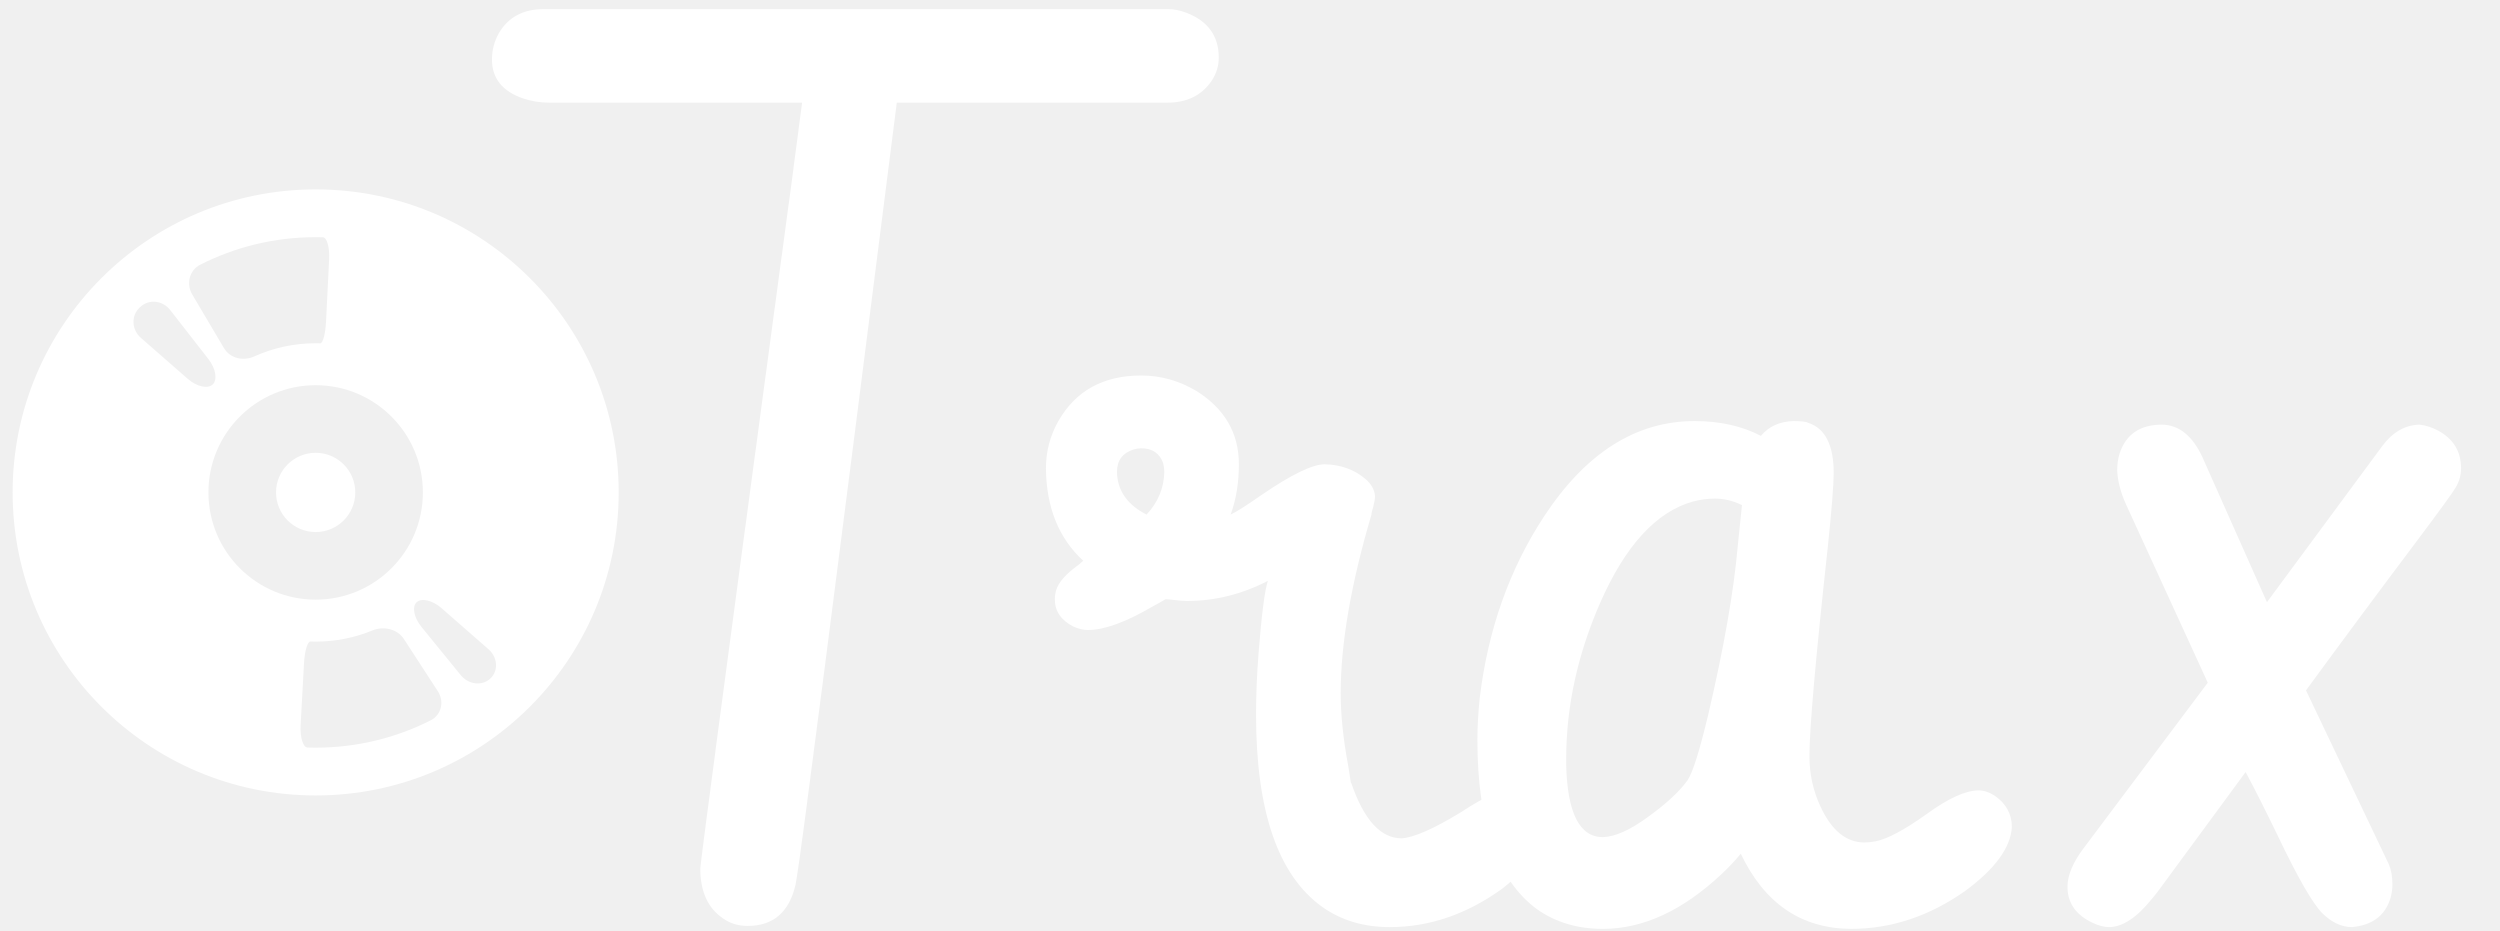
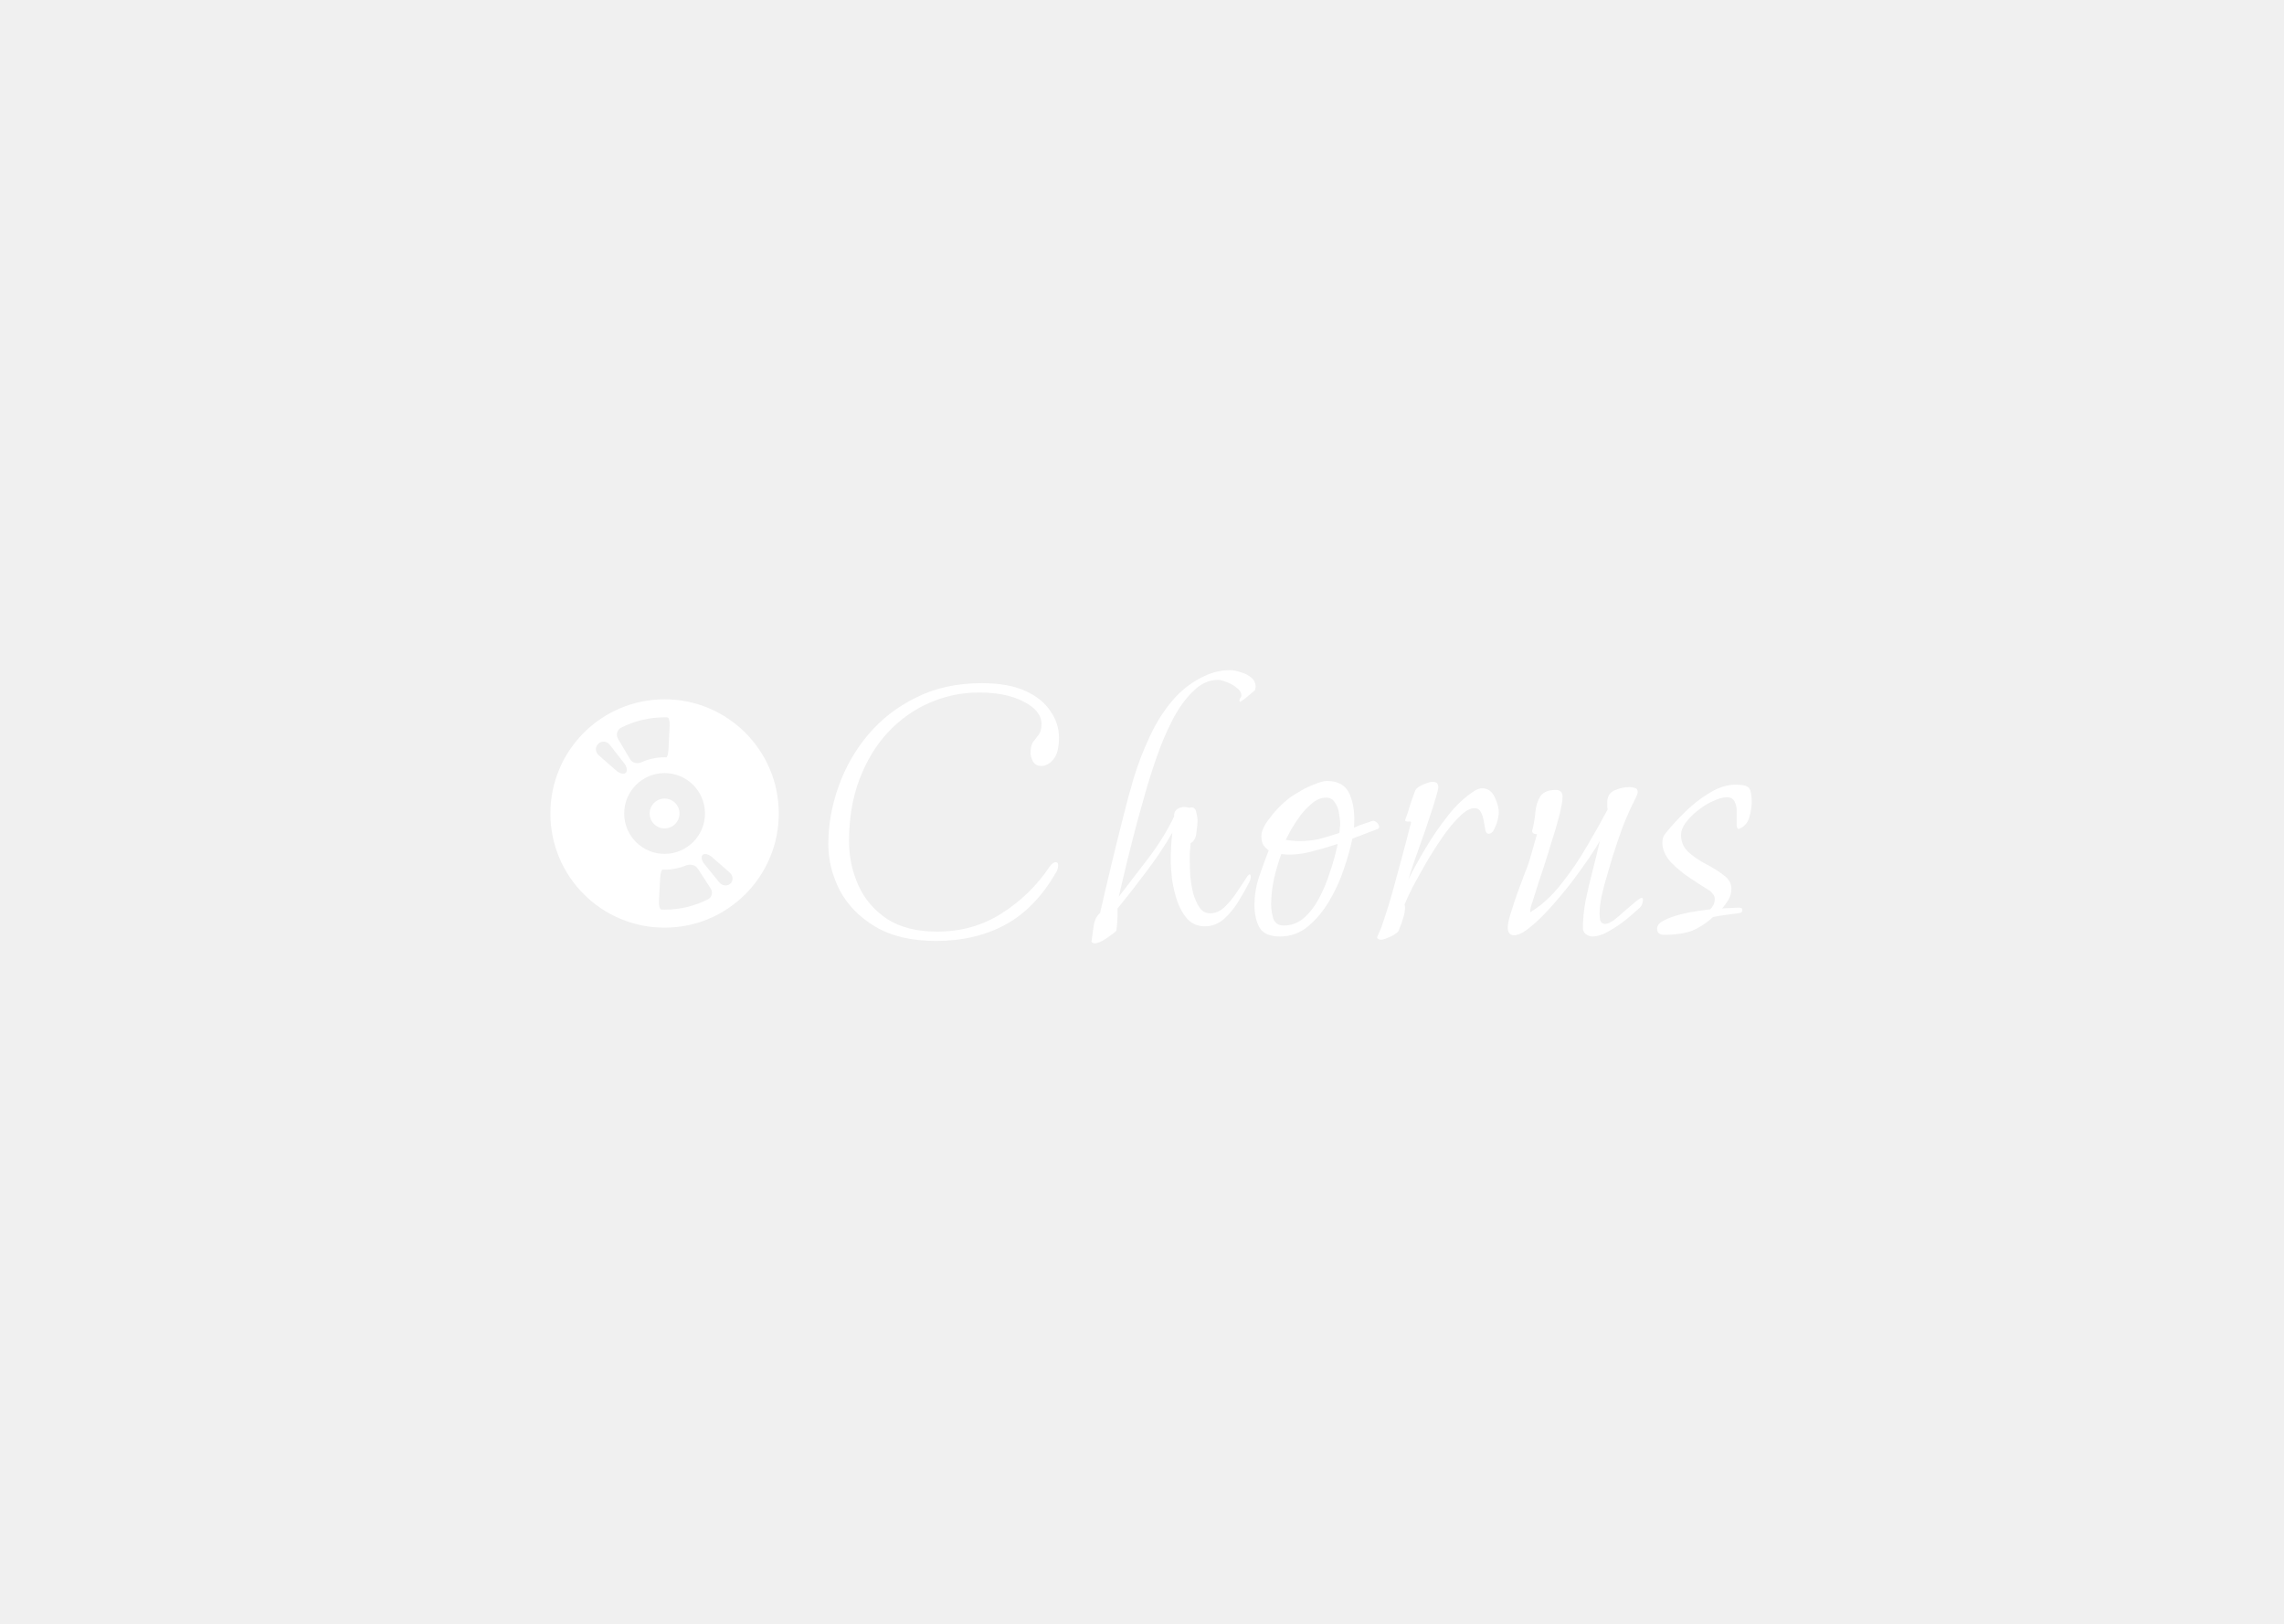
- <svg xmlns="http://www.w3.org/2000/svg" viewBox="0 0 594 221" fill="none">
-   <rect fill="black" />
-   <path d="M289.578 13.703C289.578 15.672 289.016 17.5 287.891 19.188C285.547 22.656 282.031 24.391 277.344 24.391H213.078C198.078 142.703 190.156 204.062 189.312 208.469C189.219 209.031 189.125 209.594 189.031 210.156C187.531 216.719 183.734 220 177.641 220C175.391 220 173.422 219.391 171.734 218.172C168.172 215.734 166.391 211.797 166.391 206.359C166.391 205.234 172.062 162.484 183.406 78.109C187.25 49.703 189.641 31.797 190.578 24.391H130.531C128.375 24.391 126.312 24.062 124.344 23.406C119.375 21.719 116.891 18.625 116.891 14.125C116.891 11.875 117.453 9.766 118.578 7.797C120.828 4.047 124.344 2.172 129.125 2.172H277.625C278.938 2.172 280.344 2.453 281.844 3.016C287 4.984 289.578 8.547 289.578 13.703Z" fill="white" />
-   <path d="M320.938 185.828C320.938 185.922 320.984 186.016 321.078 186.109C324.078 194.828 328.062 199.188 333.031 199.188C335.938 199 340.625 196.938 347.094 193C352.906 189.156 357.266 187.234 360.172 187.234C361.578 187.234 362.984 187.703 364.391 188.641C366.828 190.516 368.047 192.672 368.047 195.109C367.672 200.266 363.969 205.609 356.938 211.141C348.5 217.234 339.594 220.281 330.219 220.281C324.031 220.281 318.688 218.688 314.188 215.5C303.688 208 298.438 192.766 298.438 169.797C298.438 165.297 298.625 160.562 299 155.594C299.75 146.031 300.5 140.172 301.25 138.016C295.062 141.203 288.641 142.797 281.984 142.797C281.234 142.797 280.109 142.703 278.609 142.516C277.859 142.422 277.297 142.375 276.922 142.375C276.641 142.562 275.562 143.172 273.688 144.203C267.406 147.859 262.344 149.688 258.5 149.688C257.375 149.688 256.203 149.406 254.984 148.844C252.078 147.344 250.625 145.188 250.625 142.375C250.625 141.906 250.672 141.438 250.766 140.969C251.047 139.094 252.5 137.125 255.125 135.062C256.156 134.312 256.906 133.703 257.375 133.234C251.562 127.891 248.609 120.578 248.516 111.297C248.516 107.266 249.5 103.516 251.469 100.047C255.594 92.828 262.156 89.219 271.156 89.219C275.75 89.219 280.109 90.438 284.234 92.875C290.984 97.094 294.359 102.906 294.359 110.312C294.359 114.719 293.703 118.703 292.391 122.266C293.797 121.609 296.234 120.062 299.703 117.625C306.828 112.75 311.844 110.312 314.75 110.312C318.594 110.406 321.828 111.578 324.453 113.828C325.859 115.047 326.609 116.406 326.703 117.906C326.703 118.469 326.562 119.312 326.281 120.438C326 121.281 325.859 121.891 325.859 122.266C320.984 138.766 318.547 152.922 318.547 164.734C318.547 169.891 319.156 175.703 320.375 182.172C320.656 183.859 320.844 185.078 320.938 185.828ZM276.641 112.141C276.641 111.484 276.547 110.781 276.359 110.031C275.516 107.688 273.781 106.516 271.156 106.516C270.594 106.516 269.984 106.609 269.328 106.797C266.703 107.641 265.391 109.422 265.391 112.141C265.484 116.547 267.828 119.922 272.422 122.266C275.141 119.359 276.547 115.984 276.641 112.141Z" fill="white" />
-   <path d="M351.031 175.844C351.031 172.656 351.219 169.281 351.594 165.719C353.562 149.594 358.625 135.297 366.781 122.828C376.719 107.641 388.672 100.047 402.641 100.047C408.641 100.047 413.891 101.219 418.391 103.562C420.266 101.312 422.844 100.141 426.125 100.047C428 100.047 429.172 100.188 429.641 100.469C433.672 101.781 435.688 105.766 435.688 112.422C435.688 115.141 435.219 121 434.281 130C431.375 156.625 429.922 173.172 429.922 179.641C429.922 183.953 430.812 187.984 432.594 191.734C435.219 197.359 438.688 200.172 443 200.172C443.844 200.172 444.734 200.078 445.672 199.891C448.484 199.328 452.516 197.172 457.766 193.422C462.922 189.672 467.047 187.797 470.141 187.797C471.359 187.797 472.625 188.219 473.938 189.062C476.656 190.938 478.016 193.422 478.016 196.516C477.734 201.391 474.031 206.453 466.906 211.703C458.375 217.703 449.328 220.703 439.766 220.703C427.953 220.609 419.234 214.656 413.609 202.844C412.297 204.438 410.797 206.031 409.109 207.625C399.828 216.344 390.406 220.703 380.844 220.703C374.844 220.703 369.641 219.156 365.234 216.062C355.766 209.125 351.031 195.719 351.031 175.844ZM412.906 129.578C412.906 129.578 413.234 126.391 413.891 120.016C411.828 118.984 409.672 118.469 407.422 118.469C405.734 118.469 404 118.703 402.219 119.172C393.5 121.609 386.141 129.672 380.141 143.359C374.797 155.641 372.125 167.969 372.125 180.344C372.125 180.812 372.125 181.281 372.125 181.75C372.406 193.188 375.312 198.906 380.844 198.906C383.75 198.812 387.312 197.219 391.531 194.125C395.844 191.031 398.984 188.125 400.953 185.406C402.172 183.625 403.812 178.422 405.875 169.797C409.625 153.766 411.969 140.359 412.906 129.578Z" fill="white" />
-   <path d="M513.734 100.891C517.766 100.984 520.953 103.562 523.297 108.625L538.625 143.078L566.047 105.953C568.484 102.672 571.438 100.984 574.906 100.891C576.406 101.078 577.859 101.547 579.266 102.297C582.922 104.266 584.75 107.266 584.75 111.297C584.75 112.891 584.328 114.391 583.484 115.797C582.922 116.828 579.969 120.906 574.625 128.031C565.25 140.5 556.344 152.5 547.906 164.031L567.594 205.375C568.156 206.688 568.438 208.281 568.438 210.156C568.438 211.188 568.297 212.219 568.016 213.25C566.797 217.469 563.75 219.812 558.875 220.281C556.344 220.281 553.953 219.156 551.703 216.906C549.359 214.469 545.844 208.328 541.156 198.484C538.062 192.109 535.531 187.094 533.562 183.438L512.891 211.562C512.328 212.312 511.766 213.016 511.203 213.672C507.641 218.078 504.266 220.281 501.078 220.281C499.953 220.281 498.688 219.953 497.281 219.297C493.25 217.422 491.234 214.562 491.234 210.719C491.234 208 492.5 204.953 495.031 201.578L524.562 162.203L505.156 119.875C503.844 116.969 503.141 114.25 503.047 111.719C503.047 110.312 503.234 109 503.609 107.781C505.109 103.188 508.484 100.891 513.734 100.891Z" fill="white" />
-   <path d="M75 126.415C80.2 126.415 84.415 122.2 84.415 117C84.415 111.8 80.2 107.585 75 107.585C69.8 107.585 65.585 111.8 65.585 117C65.585 122.2 69.8 126.415 75 126.415Z" fill="white" />
-   <path d="M75 45C35.236 45 3 77.236 3 117C3 156.764 35.236 189 75 189C114.764 189 147 156.764 147 117C147 77.236 114.764 45 75 45ZM47.547 62.907C55.789 58.717 65.119 56.354 75 56.354C75.58 56.354 76.156 56.362 76.731 56.378C77.686 56.404 78.341 58.777 78.198 61.647L77.465 76.421C77.321 79.291 76.712 81.589 76.103 81.571C75.737 81.561 75.37 81.556 75 81.556C69.803 81.556 64.866 82.675 60.419 84.684C57.798 85.868 54.662 85.162 53.2 82.688L45.663 69.944C44.201 67.469 44.984 64.211 47.547 62.907ZM44.602 90.008L33.469 80.27C31.303 78.378 31.08 75.081 33.159 73.098C33.208 73.051 33.255 73.007 33.307 72.96C35.394 70.982 38.666 71.385 40.43 73.652L49.523 85.321C51.29 87.588 51.701 90.237 50.54 91.343C49.377 92.454 46.767 91.9 44.602 90.008ZM49.523 117C49.523 102.929 60.929 91.523 75 91.523C89.071 91.523 100.477 102.929 100.477 117C100.477 131.071 89.071 142.477 75 142.477C60.929 142.477 49.523 131.071 49.523 117ZM102.333 171.153C94.12 175.306 84.832 177.646 75 177.646C74.355 177.646 73.712 177.635 73.072 177.617C72.007 177.583 71.271 175.2 71.427 172.329L72.234 157.558C72.392 154.688 73.072 152.403 73.759 152.426C74.17 152.439 74.584 152.447 75 152.447C79.773 152.447 84.322 151.505 88.478 149.798C91.137 148.705 94.398 149.423 95.965 151.833L104.035 164.246C105.601 166.653 104.899 169.854 102.333 171.153ZM116.513 161.212C114.52 163.086 111.295 162.646 109.479 160.418L100.136 148.949C98.32 146.722 97.857 144.14 99.004 143.081C100.155 142.022 102.76 142.615 104.922 144.51L116.06 154.253C118.226 156.145 118.509 159.338 116.513 161.212Z" fill="white" />
+ <svg xmlns="http://www.w3.org/2000/svg" width="1440" height="1024" viewBox="0 0 1440 1024" fill="none">
+   <path d="M590.08 593.376C574.72 593.376 562.005 590.389 551.936 584.416C541.867 578.443 534.357 570.763 529.408 561.376C524.629 551.989 522.24 542.347 522.24 532.448C522.24 520.16 524.373 508.043 528.64 496.096C532.907 483.979 539.136 473.056 547.328 463.328C555.691 453.429 565.845 445.579 577.792 439.776C589.739 433.803 603.477 430.816 619.008 430.816C630.101 430.816 639.232 432.437 646.4 435.68C653.568 438.923 658.859 443.189 662.272 448.48C665.856 453.6 667.648 459.147 667.648 465.12C667.648 471.605 666.453 476.213 664.064 478.944C661.845 481.675 659.285 483.04 656.384 483.04C654.165 483.04 652.459 482.101 651.264 480.224C650.24 478.176 649.728 476.384 649.728 474.848C649.728 471.605 650.325 469.216 651.52 467.68C652.715 466.144 653.824 464.693 654.848 463.328C656.043 461.792 656.64 459.573 656.64 456.672C656.64 451.04 652.971 446.347 645.632 442.592C638.293 438.667 628.821 436.704 617.216 436.704C606.464 436.704 596.139 438.837 586.24 443.104C576.341 447.371 567.552 453.6 559.872 461.792C552.363 469.813 546.389 479.627 541.952 491.232C537.515 502.837 535.296 515.893 535.296 530.4C535.296 540.299 537.259 549.6 541.184 558.304C545.109 567.008 551.168 574.091 559.36 579.552C567.552 584.843 578.048 587.488 590.848 587.488C606.037 587.488 619.605 583.648 631.552 575.968C643.669 568.288 653.739 558.475 661.76 546.528C663.125 544.651 664.405 543.712 665.6 543.712C666.624 543.712 667.136 544.309 667.136 545.504C667.136 547.04 666.795 548.405 666.112 549.6C657.408 564.96 646.656 576.139 633.856 583.136C621.227 589.963 606.635 593.376 590.08 593.376ZM690.002 594.912C689.661 594.912 689.234 594.741 688.722 594.4C688.21 594.229 688.039 593.888 688.21 593.376C688.551 590.816 688.978 587.744 689.49 584.16C690.002 580.405 691.367 577.589 693.586 575.712C698.194 555.403 703.058 535.179 708.178 515.04C710.055 507.36 712.274 499.168 714.834 490.464C717.565 481.589 720.893 472.971 724.818 464.608C728.743 456.075 733.522 448.48 739.154 441.824C744.957 434.997 751.783 429.792 759.634 426.208C764.754 423.819 770.045 422.624 775.506 422.624C777.554 422.624 779.773 423.051 782.162 423.904C784.722 424.587 786.941 425.696 788.818 427.232C790.695 428.768 791.634 430.731 791.634 433.12C791.634 433.632 791.463 434.4 791.122 435.424C790.61 435.765 789.671 436.533 788.306 437.728C786.941 438.923 785.575 440.032 784.21 441.056C783.015 441.909 782.247 442.421 781.906 442.592C781.565 442.251 781.394 441.995 781.394 441.824C781.394 441.312 781.565 440.8 781.906 440.288C782.418 439.776 782.674 439.179 782.674 438.496C782.674 436.789 781.735 435.253 779.858 433.888C778.151 432.352 776.103 431.157 773.714 430.304C771.325 429.28 769.362 428.768 767.826 428.768C762.194 428.768 756.989 431.157 752.21 435.936C747.431 440.544 743.079 446.603 739.154 454.112C735.399 461.451 732.071 469.301 729.17 477.664C726.269 486.027 723.794 493.877 721.746 501.216C719.698 508.384 718.077 514.187 716.882 518.624C712.786 534.155 708.946 549.771 705.362 565.472C711.335 557.621 717.565 549.515 724.05 541.152C730.535 532.619 735.911 523.915 740.178 515.04C740.178 512.821 740.775 511.285 741.97 510.432C743.335 509.408 744.871 508.896 746.578 508.896C747.431 508.896 748.541 509.067 749.906 509.408C750.247 509.237 750.674 509.152 751.186 509.152C752.893 509.152 753.917 510.261 754.258 512.48C754.77 514.528 755.026 516.149 755.026 517.344C755.026 519.221 754.77 521.867 754.258 525.28C753.917 528.523 752.722 530.656 750.674 531.68C750.503 533.728 750.333 535.776 750.162 537.824C750.162 539.872 750.162 542.005 750.162 544.224C750.162 546.101 750.247 548.832 750.418 552.416C750.759 555.829 751.357 559.413 752.21 563.168C753.234 566.752 754.599 569.824 756.306 572.384C758.013 574.773 760.231 575.968 762.962 575.968C766.034 575.968 768.935 574.773 771.666 572.384C774.397 569.824 776.871 566.923 779.09 563.68C781.309 560.437 783.186 557.621 784.722 555.232C786.258 552.672 787.282 551.392 787.794 551.392C788.306 551.392 788.562 551.904 788.562 552.928C788.562 553.952 788.221 555.147 787.538 556.512C785.831 559.925 783.613 563.851 780.882 568.288C778.322 572.555 775.25 576.309 771.666 579.552C768.082 582.624 764.071 584.16 759.634 584.16C755.197 584.16 751.527 582.624 748.626 579.552C745.895 576.48 743.762 572.725 742.226 568.288C740.69 563.68 739.581 558.987 738.898 554.208C738.386 549.429 738.13 545.419 738.13 542.176C738.13 539.275 738.215 536.373 738.386 533.472C738.557 530.571 738.813 527.755 739.154 525.024C734.375 533.387 728.914 541.579 722.77 549.6C716.797 557.621 710.738 565.387 704.594 572.896V575.456C704.594 579.211 704.338 583.051 703.826 586.976C702.631 588.171 700.498 589.792 697.426 591.84C694.354 593.888 691.879 594.912 690.002 594.912ZM807.048 590.56C800.733 590.56 796.467 588.768 794.248 585.184C792.029 581.429 790.92 576.651 790.92 570.848C790.92 564.704 791.859 558.816 793.736 553.184C795.613 547.552 797.661 541.92 799.88 536.288C798.685 535.435 797.576 534.325 796.552 532.96C795.699 531.595 795.272 529.632 795.272 527.072C795.272 524.171 796.979 520.501 800.392 516.064C803.805 511.456 807.645 507.445 811.912 504.032C813.789 502.496 816.264 500.875 819.336 499.168C822.408 497.291 825.565 495.755 828.808 494.56C832.051 493.195 834.696 492.512 836.744 492.512C843.912 492.512 848.691 495.413 851.08 501.216C853.469 507.019 854.323 513.931 853.64 521.952C854.323 521.611 855.517 521.099 857.224 520.416C859.101 519.733 860.893 519.136 862.6 518.624C864.307 517.941 865.331 517.6 865.672 517.6C866.525 517.6 867.379 518.027 868.232 518.88C869.085 519.733 869.512 520.587 869.512 521.44C869.512 521.952 869.256 522.379 868.744 522.72L852.616 528.864C851.592 534.155 849.885 540.299 847.496 547.296C845.277 554.293 842.205 561.12 838.28 567.776C834.525 574.261 830.003 579.723 824.712 584.16C819.592 588.427 813.704 590.56 807.048 590.56ZM819.336 530.4C823.603 530.4 827.699 529.973 831.624 529.12C835.549 528.096 839.816 526.816 844.424 525.28C844.595 524.427 844.68 523.488 844.68 522.464C844.851 521.44 844.936 520.501 844.936 519.648C844.936 517.6 844.68 515.296 844.168 512.736C843.827 510.176 842.973 507.957 841.608 506.08C840.413 504.032 838.536 503.008 835.976 503.008C833.075 503.008 830.259 504.117 827.528 506.336C824.797 508.555 822.237 511.2 819.848 514.272C817.629 517.344 815.667 520.331 813.96 523.232C812.424 526.133 811.315 528.267 810.632 529.632C813.704 530.144 816.605 530.4 819.336 530.4ZM809.352 583.648C814.131 583.648 818.312 582.112 821.896 579.04C825.651 575.797 828.893 571.616 831.624 566.496C834.355 561.376 836.659 555.829 838.536 549.856C840.584 543.883 842.205 537.995 843.4 532.192C838.28 533.899 832.392 535.605 825.736 537.312C819.251 538.848 813.277 539.275 807.816 538.592C806.109 543.2 804.573 548.405 803.208 554.208C802.013 560.011 801.416 565.387 801.416 570.336C801.416 573.067 801.843 575.968 802.696 579.04C803.72 582.112 805.939 583.648 809.352 583.648ZM870.712 592.608C869.347 592.608 868.493 592.096 868.152 591.072C868.835 589.536 869.517 588 870.2 586.464C870.883 584.928 871.48 583.307 871.992 581.6C875.064 572.555 877.795 563.424 880.184 554.208C882.744 544.992 885.219 535.776 887.608 526.56L889.656 518.624C889.656 518.112 889.059 517.941 887.864 518.112C886.669 518.112 885.987 517.856 885.816 517.344C887.011 514.272 888.035 511.2 888.888 508.128C889.912 504.885 891.021 501.728 892.216 498.656C892.728 497.291 894.349 496.011 897.08 494.816C899.811 493.621 901.859 493.024 903.224 493.024C905.613 493.024 906.808 494.133 906.808 496.352C906.808 497.547 906.211 500.021 905.016 503.776C903.992 507.36 902.627 511.627 900.92 516.576C899.384 521.355 897.677 526.304 895.8 531.424C894.093 536.373 892.472 540.981 890.936 545.248C889.571 549.344 888.547 552.501 887.864 554.72C890.936 548.576 894.605 541.92 898.872 534.752C903.139 527.584 907.832 520.757 912.952 514.272C918.072 507.787 923.533 502.667 929.336 498.912C931.213 497.717 932.92 497.12 934.456 497.12C938.04 497.12 940.685 498.997 942.392 502.752C944.099 506.336 944.952 509.579 944.952 512.48C944.952 513.504 944.696 515.125 944.184 517.344C943.672 519.392 942.904 521.355 941.88 523.232C941.027 524.939 939.917 525.792 938.552 525.792C937.528 525.792 936.845 525.024 936.504 523.488C936.163 521.781 935.821 519.904 935.48 517.856C935.139 515.637 934.541 513.76 933.688 512.224C932.835 510.517 931.469 509.664 929.592 509.664C926.861 509.664 923.789 511.371 920.376 514.784C916.963 518.027 913.464 522.208 909.88 527.328C906.296 532.448 902.797 537.909 899.384 543.712C896.141 549.344 893.24 554.549 890.68 559.328C888.291 564.107 886.584 567.776 885.56 570.336C885.731 570.848 885.816 571.616 885.816 572.64C885.816 574.517 885.389 576.736 884.536 579.296C883.853 581.685 883.085 583.819 882.232 585.696C882.232 586.72 881.464 587.744 879.928 588.768C878.563 589.792 876.941 590.645 875.064 591.328C873.187 592.181 871.736 592.608 870.712 592.608ZM1003.85 590.56C1002.48 590.56 1001.12 590.048 999.752 589.024C998.557 588 997.96 586.72 997.96 585.184C997.96 579.893 998.557 574.005 999.752 567.52C1001.12 561.035 1002.65 554.549 1004.36 548.064C1006.07 541.408 1007.52 535.435 1008.71 530.144C1007.35 532.704 1005.04 536.373 1001.8 541.152C998.557 545.931 994.803 551.136 990.536 556.768C986.269 562.229 981.832 567.52 977.224 572.64C972.787 577.589 968.52 581.685 964.424 584.928C960.499 588.171 957.171 589.792 954.44 589.792C953.075 589.792 952.051 589.28 951.368 588.256C950.856 587.232 950.6 586.123 950.6 584.928C950.6 582.88 951.197 579.979 952.392 576.224C953.587 572.299 954.952 568.117 956.488 563.68C958.195 559.072 959.816 554.72 961.352 550.624C963.059 546.528 964.253 543.115 964.936 540.384L969.032 526.048H968.52C968.008 526.048 967.411 525.877 966.728 525.536C966.216 525.195 965.96 524.683 965.96 524C965.96 523.829 965.96 523.659 965.96 523.488C966.131 523.317 966.216 523.147 966.216 522.976C967.069 519.563 967.667 515.979 968.008 512.224C968.349 508.299 969.373 504.971 971.08 502.24C972.957 499.509 976.2 498.144 980.808 498.144C983.709 498.144 985.16 499.595 985.16 502.496C985.16 504.885 984.477 508.811 983.112 514.272C981.747 519.563 980.04 525.365 977.992 531.68C976.115 537.995 974.237 543.968 972.36 549.6C970.483 555.061 969.117 559.243 968.264 562.144C967.923 563.339 967.24 565.472 966.216 568.544C965.192 571.445 964.68 573.493 964.68 574.688L964.936 575.2C965.107 575.2 965.363 575.029 965.704 574.688C972.531 570.421 978.845 564.533 984.648 557.024C990.621 549.515 995.997 541.579 1000.78 533.216C1005.73 524.853 1009.99 517.259 1013.58 510.432C1013.41 509.579 1013.32 508.811 1013.32 508.128C1013.32 507.445 1013.32 506.763 1013.32 506.08C1013.32 502.325 1014.86 499.765 1017.93 498.4C1021.17 497.035 1024.33 496.352 1027.4 496.352C1028.42 496.352 1029.53 496.523 1030.73 496.864C1031.92 497.205 1032.52 498.059 1032.52 499.424C1032.52 500.107 1032.35 500.789 1032.01 501.472C1031.84 501.984 1031.58 502.581 1031.24 503.264C1028.17 509.237 1025.44 515.296 1023.05 521.44C1020.83 527.584 1018.7 533.899 1016.65 540.384C1015.79 543.285 1014.69 547.04 1013.32 551.648C1011.95 556.085 1010.76 560.608 1009.74 565.216C1008.88 569.653 1008.46 573.408 1008.46 576.48C1008.46 577.675 1008.63 579.04 1008.97 580.576C1009.48 581.941 1010.5 582.624 1012.04 582.624C1013.41 582.624 1015.2 581.856 1017.42 580.32C1019.63 578.613 1021.94 576.651 1024.33 574.432C1026.89 572.213 1029.11 570.336 1030.98 568.8C1033.03 567.093 1034.4 566.24 1035.08 566.24C1035.59 566.24 1035.85 566.667 1035.85 567.52C1035.85 568.032 1035.68 568.885 1035.34 570.08C1034.99 571.104 1034.31 572.043 1033.29 572.896C1031.41 574.603 1028.77 576.907 1025.35 579.808C1021.94 582.539 1018.27 585.013 1014.34 587.232C1010.59 589.451 1007.09 590.56 1003.85 590.56ZM1049.36 589.536C1046.29 589.536 1044.75 588.256 1044.75 585.696C1044.75 583.648 1046.12 581.941 1048.85 580.576C1051.75 579.04 1055.16 577.76 1059.09 576.736C1063.18 575.712 1067.02 574.944 1070.61 574.432C1074.19 573.92 1076.75 573.579 1078.29 573.408C1079.14 572.555 1079.82 571.616 1080.33 570.592C1080.85 569.397 1081.1 568.203 1081.1 567.008C1081.1 565.643 1080.68 564.533 1079.82 563.68C1079.14 562.656 1078.2 561.803 1077.01 561.12C1073.93 559.243 1070.09 556.768 1065.49 553.696C1060.88 550.624 1056.78 547.211 1053.2 543.456C1049.78 539.531 1048.08 535.52 1048.08 531.424C1048.08 529.035 1048.68 527.157 1049.87 525.792C1052.94 521.867 1056.87 517.515 1061.65 512.736C1066.6 507.787 1071.89 503.605 1077.52 500.192C1083.32 496.608 1088.87 494.816 1094.16 494.816C1098.94 494.816 1101.84 495.584 1102.86 497.12C1103.89 498.656 1104.4 501.557 1104.4 505.824C1104.4 508.725 1103.89 511.968 1102.86 515.552C1101.84 518.965 1099.7 521.355 1096.46 522.72H1095.95C1095.44 522.72 1095.1 521.952 1094.93 520.416C1094.93 518.709 1094.93 517.173 1094.93 515.808C1094.93 514.784 1094.93 513.248 1094.93 511.2C1094.93 509.152 1094.5 507.275 1093.65 505.568C1092.79 503.691 1091.17 502.752 1088.78 502.752C1086.39 502.752 1083.58 503.52 1080.33 505.056C1077.09 506.421 1073.85 508.384 1070.61 510.944C1067.53 513.333 1064.97 515.893 1062.93 518.624C1060.88 521.355 1059.85 524 1059.85 526.56C1059.85 530.827 1061.39 534.411 1064.46 537.312C1067.7 540.213 1071.46 542.773 1075.73 544.992C1079.99 547.211 1083.66 549.515 1086.73 551.904C1089.98 554.293 1091.6 557.109 1091.6 560.352C1091.6 562.741 1091 565.045 1089.81 567.264C1088.61 569.312 1087.25 571.189 1085.71 572.896C1087.42 572.725 1089.12 572.64 1090.83 572.64C1092.71 572.469 1094.5 572.384 1096.21 572.384C1097.74 572.384 1098.51 572.811 1098.51 573.664C1098.51 574.517 1098.25 575.115 1097.74 575.456C1097.23 575.627 1096.55 575.797 1095.69 575.968C1093.13 576.309 1090.49 576.651 1087.76 576.992C1085.2 577.333 1082.64 577.76 1080.08 578.272C1075.3 582.539 1070.61 585.525 1066 587.232C1061.39 588.768 1055.84 589.536 1049.36 589.536Z" fill="white" />
+   <path d="M419 522.415C424.2 522.415 428.415 518.2 428.415 513C428.415 507.8 424.2 503.585 419 503.585C413.8 503.585 409.585 507.8 409.585 513C409.585 518.2 413.8 522.415 419 522.415Z" fill="white" />
+   <path d="M419 441C379.236 441 347 473.236 347 513C347 552.764 379.236 585 419 585C458.764 585 491 552.764 491 513C491 473.236 458.764 441 419 441ZM391.548 458.907C399.789 454.717 409.119 452.354 419 452.354C419.58 452.354 420.155 452.362 420.731 452.378C421.686 452.404 422.342 454.777 422.198 457.647L421.465 472.421C421.321 475.291 420.712 477.589 420.103 477.571C419.737 477.561 419.369 477.556 419 477.556C413.803 477.556 408.866 478.675 404.419 480.684C401.798 481.868 398.662 481.162 397.2 478.688L389.663 465.944C388.201 463.469 388.984 460.211 391.548 458.907ZM388.602 486.008L377.469 476.27C375.304 474.378 375.08 471.081 377.159 469.098C377.208 469.051 377.255 469.007 377.307 468.96C379.394 466.982 382.666 467.385 384.43 469.652L393.523 481.321C395.29 483.588 395.701 486.237 394.54 487.343C393.377 488.454 390.767 487.9 388.602 486.008ZM393.523 513C393.523 498.929 404.929 487.523 419 487.523C433.071 487.523 444.477 498.929 444.477 513C444.477 527.071 433.071 538.477 419 538.477C404.929 538.477 393.523 527.071 393.523 513ZM446.333 567.153C438.12 571.306 428.832 573.646 419 573.646C418.355 573.646 417.712 573.635 417.072 573.617C416.007 573.583 415.271 571.2 415.427 568.329L416.234 553.558C416.392 550.688 417.072 548.403 417.759 548.426C418.17 548.439 418.584 548.447 419 548.447C423.773 548.447 428.322 547.505 432.478 545.798C435.137 544.705 438.398 545.423 439.965 547.833L448.035 560.246C449.601 562.653 448.899 565.854 446.333 567.153ZM460.513 557.212C458.52 559.086 455.295 558.646 453.479 556.418L444.136 544.949C442.32 542.722 441.857 540.14 443.004 539.081C444.155 538.022 446.76 538.615 448.922 540.51L460.06 550.253C462.226 552.145 462.509 555.338 460.513 557.212Z" fill="white" />
</svg>
